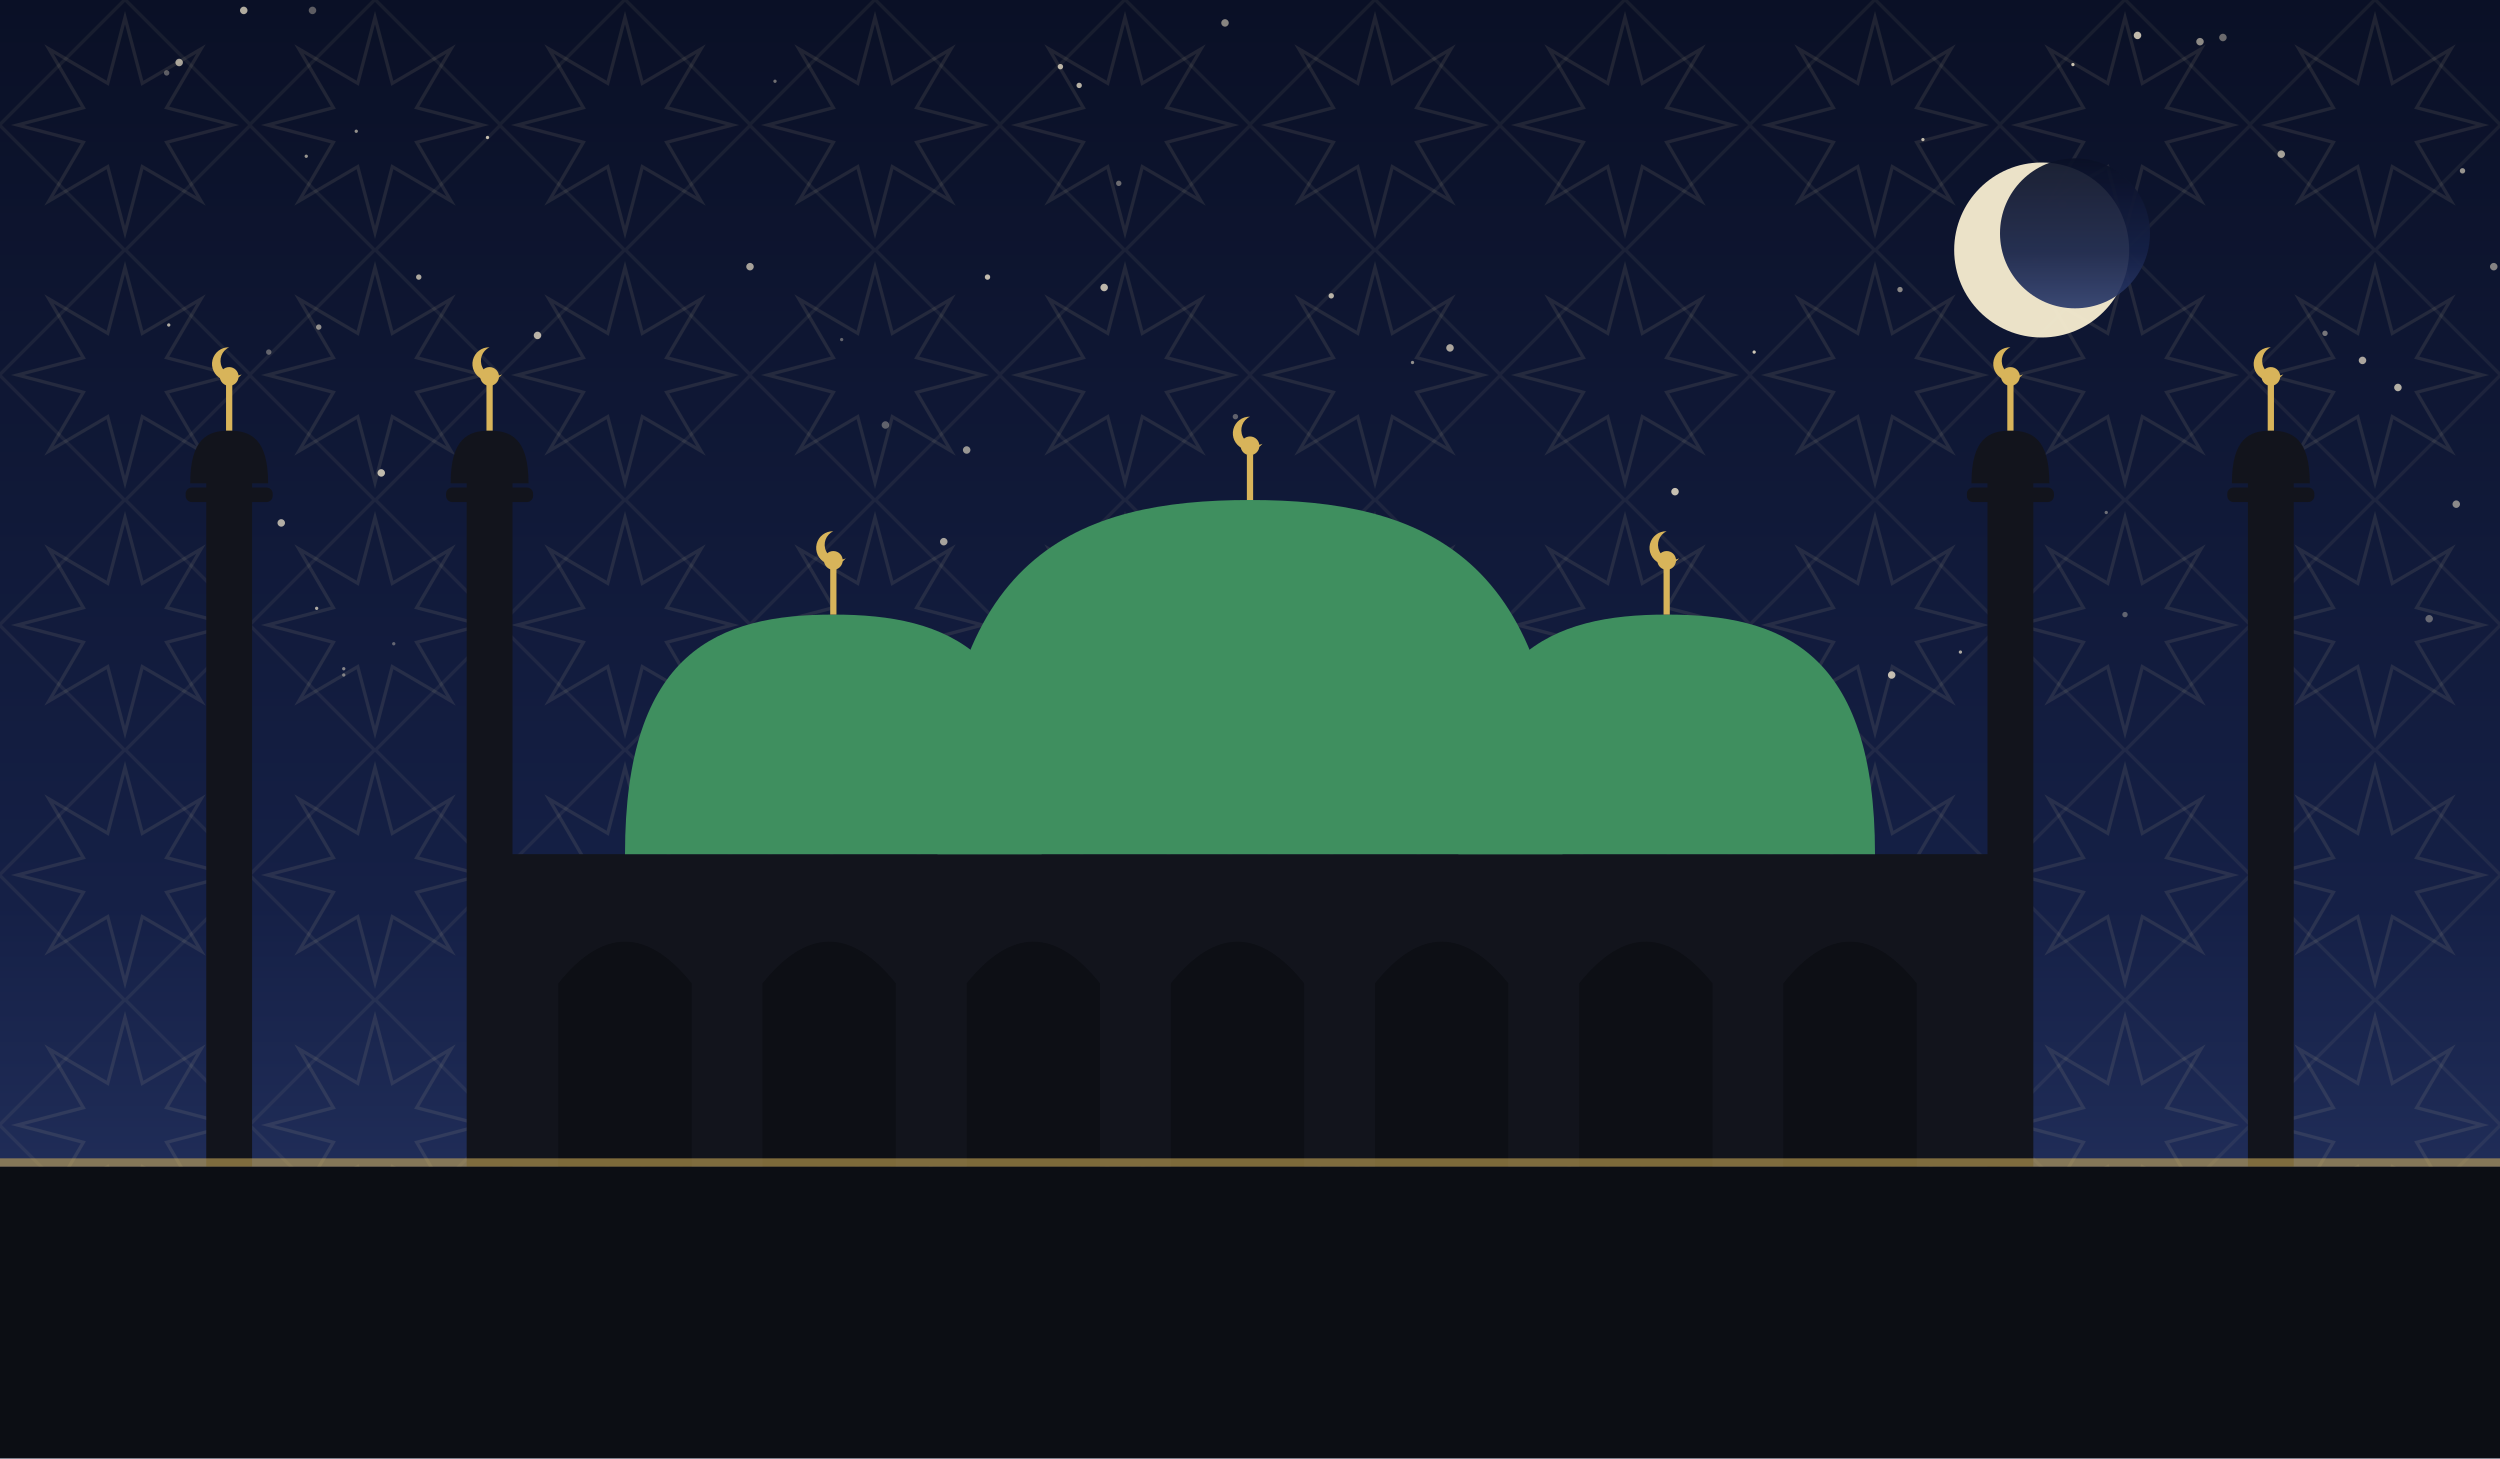
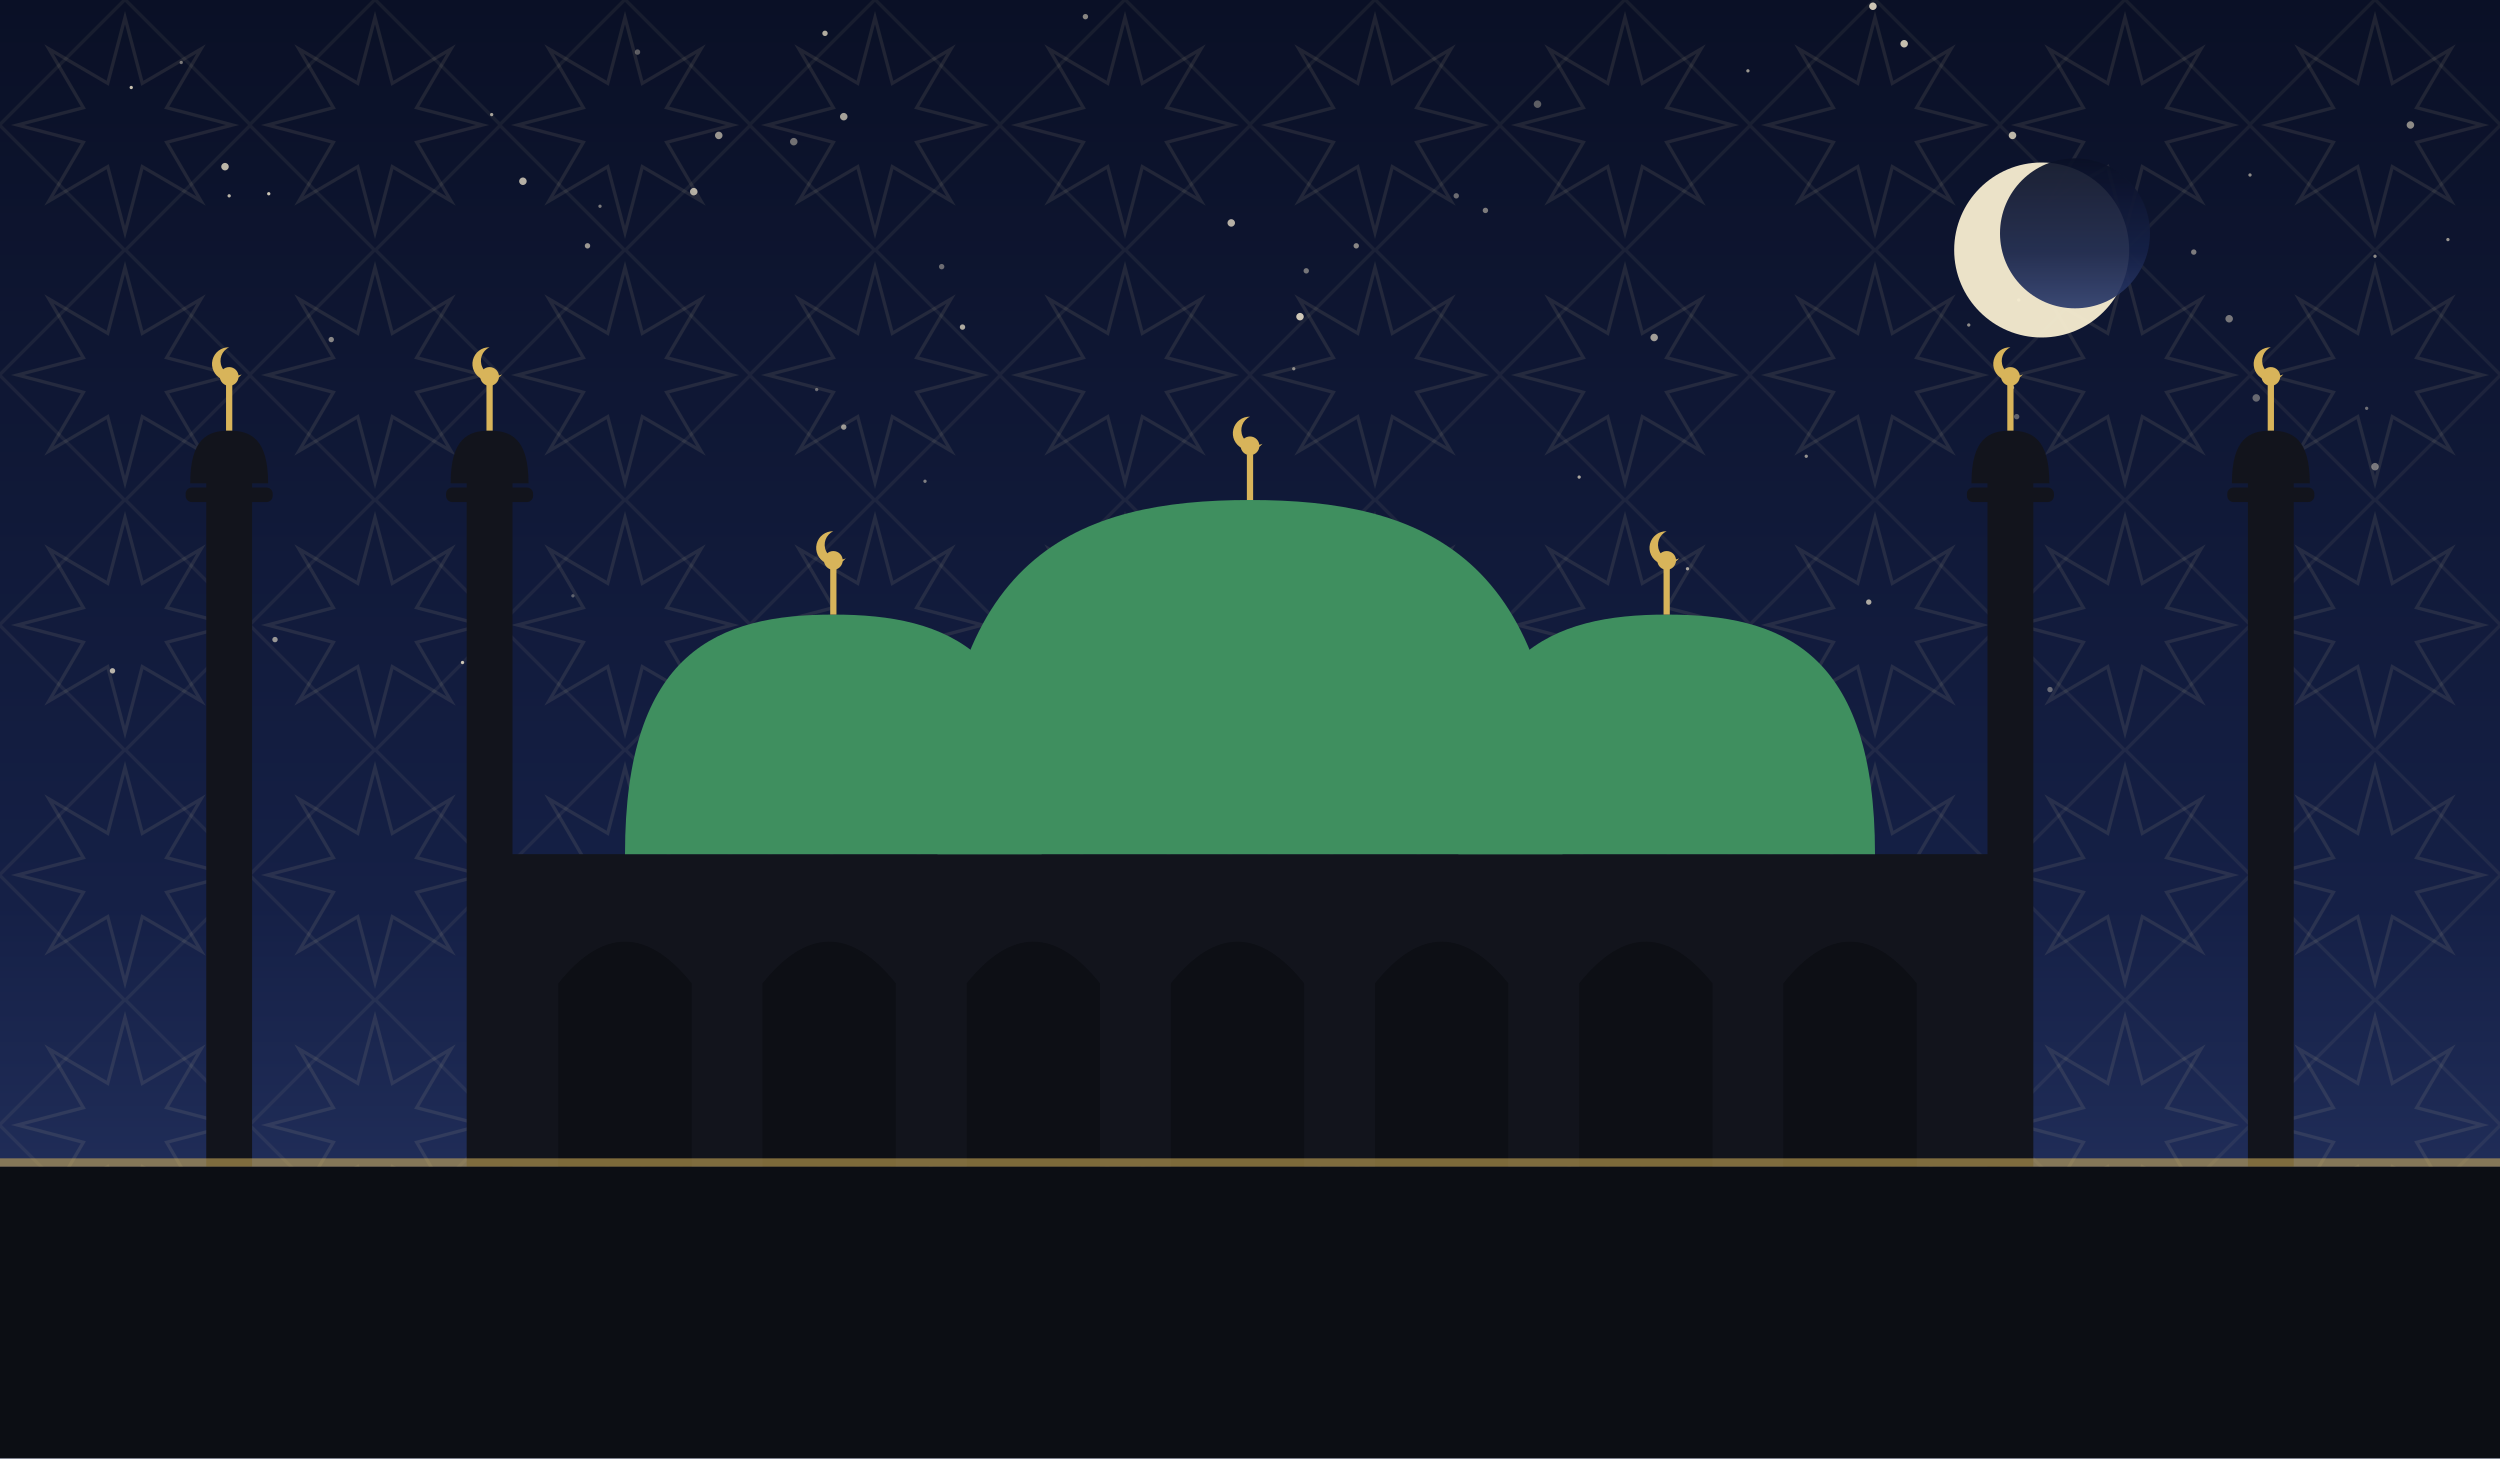
<svg xmlns="http://www.w3.org/2000/svg" viewBox="0 0 1200 700" role="img">
  <defs>
    <linearGradient id="sky" x1="0" y1="0" x2="0" y2="1">
      <stop offset="0" stop-color="#0a1026" />
      <stop offset="0.62" stop-color="#152046" />
      <stop offset="1" stop-color="#2b3a6b" />
    </linearGradient>
    <pattern id="g1" width="120" height="120" patternUnits="userSpaceOnUse">
      <polygon points="111.6,60.0 80.0,68.3 96.5,96.5 68.3,80.0 60.0,111.6 51.7,80.0 23.5,96.5 40.0,68.3 8.4,60.0 40.0,51.7 23.5,23.5 51.7,40.0 60.0,8.4 68.3,40.0 96.5,23.5 80.0,51.7" fill="none" stroke="#e8d9a8" stroke-width="1.6" opacity="0.1" />
      <rect x="17.4" y="17.4" width="85.2" height="85.2" fill="none" stroke="#e8d9a8" stroke-width="1.6" opacity="0.07" transform="rotate(45 60.0 60.0)" />
    </pattern>
  </defs>
  <rect width="1200" height="700" fill="url(#sky)" />
  <rect width="1200" height="700" fill="url(#g1)" />
-   <circle cx="152" cy="292" r="0.8" fill="#f7ecd2" opacity="0.69" />
-   <circle cx="474" cy="133" r="1.3" fill="#f7ecd2" opacity="0.77" />
-   <circle cx="117" cy="5" r="1.8" fill="#f7ecd2" opacity="0.70" />
-   <circle cx="593" cy="200" r="1.3" fill="#f7ecd2" opacity="0.35" />
-   <circle cx="678" cy="174" r="0.8" fill="#f7ecd2" opacity="0.57" />
-   <circle cx="1020" cy="295" r="1.3" fill="#f7ecd2" opacity="0.35" />
-   <circle cx="923" cy="67" r="0.8" fill="#f7ecd2" opacity="0.76" />
-   <circle cx="1179" cy="242" r="1.8" fill="#f7ecd2" opacity="0.53" />
-   <circle cx="804" cy="236" r="1.8" fill="#f7ecd2" opacity="0.79" />
-   <circle cx="1166" cy="297" r="1.8" fill="#f7ecd2" opacity="0.37" />
-   <circle cx="129" cy="169" r="1.3" fill="#f7ecd2" opacity="0.36" />
-   <circle cx="165" cy="324" r="0.8" fill="#f7ecd2" opacity="0.45" />
-   <circle cx="530" cy="138" r="1.8" fill="#f7ecd2" opacity="0.75" />
-   <circle cx="912" cy="139" r="1.3" fill="#f7ecd2" opacity="0.53" />
-   <circle cx="135" cy="251" r="1.8" fill="#f7ecd2" opacity="0.70" />
-   <circle cx="1151" cy="186" r="1.8" fill="#f7ecd2" opacity="0.71" />
-   <circle cx="1056" cy="20" r="1.8" fill="#f7ecd2" opacity="0.55" />
-   <circle cx="258" cy="161" r="1.8" fill="#f7ecd2" opacity="0.73" />
-   <circle cx="941" cy="313" r="0.8" fill="#f7ecd2" opacity="0.68" />
-   <circle cx="537" cy="88" r="1.3" fill="#f7ecd2" opacity="0.41" />
-   <circle cx="1182" cy="82" r="1.3" fill="#f7ecd2" opacity="0.59" />
-   <circle cx="404" cy="163" r="0.8" fill="#f7ecd2" opacity="0.37" />
-   <circle cx="147" cy="75" r="0.8" fill="#f7ecd2" opacity="0.60" />
-   <circle cx="723" cy="310" r="1.3" fill="#f7ecd2" opacity="0.65" />
-   <circle cx="908" cy="324" r="1.8" fill="#f7ecd2" opacity="0.77" />
-   <circle cx="150" cy="5" r="1.8" fill="#f7ecd2" opacity="0.35" />
-   <circle cx="153" cy="157" r="1.3" fill="#f7ecd2" opacity="0.56" />
-   <circle cx="509" cy="32" r="1.3" fill="#f7ecd2" opacity="0.73" />
-   <circle cx="234" cy="66" r="0.8" fill="#f7ecd2" opacity="0.79" />
-   <circle cx="696" cy="167" r="1.8" fill="#f7ecd2" opacity="0.67" />
-   <circle cx="959" cy="219" r="1.8" fill="#f7ecd2" opacity="0.56" />
-   <circle cx="1095" cy="74" r="1.8" fill="#f7ecd2" opacity="0.65" />
-   <circle cx="360" cy="128" r="1.8" fill="#f7ecd2" opacity="0.65" />
-   <circle cx="842" cy="169" r="0.8" fill="#f7ecd2" opacity="0.83" />
-   <circle cx="165" cy="321" r="0.8" fill="#f7ecd2" opacity="0.50" />
-   <circle cx="81" cy="156" r="0.8" fill="#f7ecd2" opacity="0.71" />
-   <circle cx="86" cy="30" r="1.8" fill="#f7ecd2" opacity="0.65" />
-   <circle cx="588" cy="11" r="1.8" fill="#f7ecd2" opacity="0.53" />
-   <circle cx="171" cy="63" r="0.8" fill="#f7ecd2" opacity="0.58" />
-   <circle cx="1067" cy="18" r="1.8" fill="#f7ecd2" opacity="0.41" />
-   <circle cx="612" cy="252" r="0.8" fill="#f7ecd2" opacity="0.59" />
-   <circle cx="1134" cy="173" r="1.8" fill="#f7ecd2" opacity="0.67" />
-   <circle cx="977" cy="125" r="1.3" fill="#f7ecd2" opacity="0.60" />
-   <circle cx="453" cy="260" r="1.8" fill="#f7ecd2" opacity="0.65" />
-   <circle cx="738" cy="314" r="1.8" fill="#f7ecd2" opacity="0.67" />
-   <circle cx="80" cy="35" r="1.3" fill="#f7ecd2" opacity="0.35" />
-   <circle cx="183" cy="227" r="1.8" fill="#f7ecd2" opacity="0.76" />
-   <circle cx="639" cy="142" r="1.3" fill="#f7ecd2" opacity="0.73" />
-   <circle cx="464" cy="216" r="1.8" fill="#f7ecd2" opacity="0.59" />
-   <circle cx="1026" cy="17" r="1.8" fill="#f7ecd2" opacity="0.77" />
-   <circle cx="189" cy="309" r="0.8" fill="#f7ecd2" opacity="0.36" />
-   <circle cx="425" cy="204" r="1.8" fill="#f7ecd2" opacity="0.35" />
-   <circle cx="990" cy="98" r="1.8" fill="#f7ecd2" opacity="0.55" />
-   <circle cx="372" cy="39" r="0.8" fill="#f7ecd2" opacity="0.43" />
-   <circle cx="995" cy="31" r="0.8" fill="#f7ecd2" opacity="0.80" />
-   <circle cx="1011" cy="246" r="0.8" fill="#f7ecd2" opacity="0.41" />
-   <circle cx="1116" cy="160" r="1.3" fill="#f7ecd2" opacity="0.45" />
-   <circle cx="518" cy="41" r="1.3" fill="#f7ecd2" opacity="0.73" />
-   <circle cx="201" cy="133" r="1.3" fill="#f7ecd2" opacity="0.68" />
-   <circle cx="1197" cy="128" r="1.8" fill="#f7ecd2" opacity="0.51" />
+   <circle cx="1136" cy="196" r="0.8" fill="#f7ecd2" opacity="0.41" />
+   <circle cx="306" cy="25" r="1.3" fill="#f7ecd2" opacity="0.35" />
+   <circle cx="1053" cy="121" r="1.3" fill="#f7ecd2" opacity="0.48" />
+   <circle cx="521" cy="8" r="1.3" fill="#f7ecd2" opacity="0.53" />
+   <circle cx="222" cy="318" r="0.8" fill="#f7ecd2" opacity="0.81" />
+   <circle cx="132" cy="307" r="1.3" fill="#f7ecd2" opacity="0.59" />
+   <circle cx="899" cy="3" r="1.8" fill="#f7ecd2" opacity="0.82" />
+   <circle cx="627" cy="130" r="1.3" fill="#f7ecd2" opacity="0.45" />
+   <circle cx="108" cy="80" r="1.8" fill="#f7ecd2" opacity="0.75" />
+   <circle cx="758" cy="229" r="0.8" fill="#f7ecd2" opacity="0.67" />
+   <circle cx="345" cy="65" r="1.8" fill="#f7ecd2" opacity="0.60" />
+   <circle cx="333" cy="92" r="1.8" fill="#f7ecd2" opacity="0.71" />
+   <circle cx="794" cy="162" r="1.8" fill="#f7ecd2" opacity="0.63" />
+   <circle cx="984" cy="331" r="1.3" fill="#f7ecd2" opacity="0.39" />
+   <circle cx="591" cy="107" r="1.8" fill="#f7ecd2" opacity="0.72" />
+   <circle cx="839" cy="34" r="0.8" fill="#f7ecd2" opacity="0.61" />
+   <circle cx="1080" cy="84" r="0.8" fill="#f7ecd2" opacity="0.55" />
+   <circle cx="810" cy="273" r="0.8" fill="#f7ecd2" opacity="0.65" />
+   <circle cx="437" cy="329" r="1.3" fill="#f7ecd2" opacity="0.58" />
+   <circle cx="945" cy="156" r="0.8" fill="#f7ecd2" opacity="0.55" />
+   <circle cx="966" cy="186" r="0.8" fill="#f7ecd2" opacity="0.61" />
+   <circle cx="236" cy="55" r="0.8" fill="#f7ecd2" opacity="0.65" />
+   <circle cx="1083" cy="191" r="1.8" fill="#f7ecd2" opacity="0.38" />
+   <circle cx="651" cy="118" r="1.3" fill="#f7ecd2" opacity="0.53" />
+   <circle cx="452" cy="128" r="1.3" fill="#f7ecd2" opacity="0.41" />
+   <circle cx="462" cy="157" r="1.3" fill="#f7ecd2" opacity="0.69" />
+   <circle cx="129" cy="93" r="0.8" fill="#f7ecd2" opacity="0.82" />
+   <circle cx="1157" cy="60" r="1.8" fill="#f7ecd2" opacity="0.55" />
+   <circle cx="738" cy="50" r="1.8" fill="#f7ecd2" opacity="0.35" />
+   <circle cx="288" cy="99" r="0.8" fill="#f7ecd2" opacity="0.47" />
+   <circle cx="1175" cy="115" r="0.8" fill="#f7ecd2" opacity="0.60" />
+   <circle cx="63" cy="42" r="0.8" fill="#f7ecd2" opacity="0.81" />
+   <circle cx="624" cy="152" r="1.8" fill="#f7ecd2" opacity="0.83" />
+   <circle cx="914" cy="21" r="1.8" fill="#f7ecd2" opacity="0.79" />
+   <circle cx="621" cy="177" r="0.8" fill="#f7ecd2" opacity="0.52" />
+   <circle cx="969" cy="144" r="0.8" fill="#f7ecd2" opacity="0.71" />
+   <circle cx="110" cy="94" r="0.8" fill="#f7ecd2" opacity="0.75" />
+   <circle cx="1140" cy="123" r="0.8" fill="#f7ecd2" opacity="0.55" />
+   <circle cx="867" cy="219" r="0.8" fill="#f7ecd2" opacity="0.58" />
+   <circle cx="275" cy="286" r="0.8" fill="#f7ecd2" opacity="0.35" />
+   <circle cx="396" cy="16" r="1.3" fill="#f7ecd2" opacity="0.71" />
+   <circle cx="966" cy="65" r="1.8" fill="#f7ecd2" opacity="0.75" />
+   <circle cx="713" cy="101" r="1.3" fill="#f7ecd2" opacity="0.48" />
+   <circle cx="381" cy="68" r="1.8" fill="#f7ecd2" opacity="0.43" />
+   <circle cx="282" cy="118" r="1.3" fill="#f7ecd2" opacity="0.61" />
+   <circle cx="392" cy="187" r="0.8" fill="#f7ecd2" opacity="0.39" />
+   <circle cx="159" cy="163" r="1.3" fill="#f7ecd2" opacity="0.52" />
+   <circle cx="87" cy="30" r="0.8" fill="#f7ecd2" opacity="0.45" />
+   <circle cx="968" cy="200" r="1.3" fill="#f7ecd2" opacity="0.35" />
+   <circle cx="618" cy="289" r="1.3" fill="#f7ecd2" opacity="0.37" />
+   <circle cx="405" cy="205" r="1.3" fill="#f7ecd2" opacity="0.60" />
+   <circle cx="593" cy="312" r="1.8" fill="#f7ecd2" opacity="0.51" />
+   <circle cx="54" cy="322" r="1.3" fill="#f7ecd2" opacity="0.73" />
+   <circle cx="444" cy="231" r="0.8" fill="#f7ecd2" opacity="0.49" />
+   <circle cx="251" cy="87" r="1.8" fill="#f7ecd2" opacity="0.72" />
+   <circle cx="699" cy="94" r="1.3" fill="#f7ecd2" opacity="0.41" />
+   <circle cx="1140" cy="224" r="1.8" fill="#f7ecd2" opacity="0.45" />
+   <circle cx="1070" cy="153" r="1.8" fill="#f7ecd2" opacity="0.45" />
+   <circle cx="897" cy="289" r="1.3" fill="#f7ecd2" opacity="0.68" />
+   <circle cx="405" cy="56" r="1.8" fill="#f7ecd2" opacity="0.65" />
  <circle cx="980" cy="120" r="42" fill="#f6ecd0" opacity="0.95" />
  <circle cx="996" cy="112" r="36" fill="url(#sky)" opacity="0.92" />
  <rect x="240" y="410" width="720" height="150" fill="#12141c" />
  <path d="M 268 560 L 268 472 Q 300 432 332 472 L 332 560 Z" fill="#0c0e14" opacity="0.9" />
  <path d="M 366 560 L 366 472 Q 398 432 430 472 L 430 560 Z" fill="#0c0e14" opacity="0.9" />
  <path d="M 464 560 L 464 472 Q 496 432 528 472 L 528 560 Z" fill="#0c0e14" opacity="0.9" />
  <path d="M 562 560 L 562 472 Q 594 432 626 472 L 626 560 Z" fill="#0c0e14" opacity="0.9" />
  <path d="M 660 560 L 660 472 Q 692 432 724 472 L 724 560 Z" fill="#0c0e14" opacity="0.9" />
  <path d="M 758 560 L 758 472 Q 790 432 822 472 L 822 560 Z" fill="#0c0e14" opacity="0.9" />
  <path d="M 856 560 L 856 472 Q 888 432 920 472 L 920 560 Z" fill="#0c0e14" opacity="0.9" />
  <path d="M 450 410 C 450 265.5, 517.5 240, 600 240 C 682.5 240, 750 265.5, 750 410 Z" fill="#3f8f5f" />
  <line x1="600" y1="240" x2="600" y2="218" stroke="#d8b45a" stroke-width="3" />
  <circle cx="600" cy="214" r="4.5" fill="#d8b45a" />
  <path d="M 600 200 a 8 8 0 1 0 6 13 a 6.4 6.4 0 1 1 -6 -13 Z" fill="#d8b45a" />
  <path d="M 300 410 C 300 312.25, 345.0 295, 400 295 C 455.0 295, 500 312.25, 500 410 Z" fill="#3f8f5f" />
  <line x1="400" y1="295" x2="400" y2="273" stroke="#d8b45a" stroke-width="3" />
  <circle cx="400" cy="269" r="4.5" fill="#d8b45a" />
  <path d="M 400 255 a 8 8 0 1 0 6 13 a 6.4 6.4 0 1 1 -6 -13 Z" fill="#d8b45a" />
  <path d="M 700 410 C 700 312.25, 745.0 295, 800 295 C 855.0 295, 900 312.25, 900 410 Z" fill="#3f8f5f" />
  <line x1="800" y1="295" x2="800" y2="273" stroke="#d8b45a" stroke-width="3" />
  <circle cx="800" cy="269" r="4.5" fill="#d8b45a" />
  <path d="M 800 255 a 8 8 0 1 0 6 13 a 6.4 6.4 0 1 1 -6 -13 Z" fill="#d8b45a" />
  <rect x="99.0" y="230" width="22" height="330" fill="#12141c" />
  <rect x="89.1" y="234" width="41.8" height="7" rx="3" fill="#12141c" />
  <path d="M 91.3 232 C 91.3 210.495, 99.715 206.7, 110 206.7 C 120.285 206.7, 128.7 210.495, 128.7 232 Z" fill="#12141c" />
  <line x1="110" y1="206.7" x2="110" y2="184.7" stroke="#d8b45a" stroke-width="3" />
  <circle cx="110" cy="180.7" r="4.5" fill="#d8b45a" />
  <path d="M 110 166.7 a 8 8 0 1 0 6 13 a 6.4 6.4 0 1 1 -6 -13 Z" fill="#d8b45a" />
  <rect x="224.0" y="230" width="22" height="330" fill="#12141c" />
  <rect x="214.1" y="234" width="41.8" height="7" rx="3" fill="#12141c" />
  <path d="M 216.3 232 C 216.3 210.495, 224.715 206.7, 235 206.7 C 245.285 206.7, 253.7 210.495, 253.7 232 Z" fill="#12141c" />
  <line x1="235" y1="206.7" x2="235" y2="184.7" stroke="#d8b45a" stroke-width="3" />
  <circle cx="235" cy="180.7" r="4.5" fill="#d8b45a" />
  <path d="M 235 166.7 a 8 8 0 1 0 6 13 a 6.4 6.4 0 1 1 -6 -13 Z" fill="#d8b45a" />
  <rect x="954.0" y="230" width="22" height="330" fill="#12141c" />
  <rect x="944.1" y="234" width="41.8" height="7" rx="3" fill="#12141c" />
  <path d="M 946.3 232 C 946.3 210.495, 954.715 206.7, 965 206.7 C 975.285 206.7, 983.7 210.495, 983.7 232 Z" fill="#12141c" />
  <line x1="965" y1="206.7" x2="965" y2="184.7" stroke="#d8b45a" stroke-width="3" />
  <circle cx="965" cy="180.7" r="4.5" fill="#d8b45a" />
  <path d="M 965 166.7 a 8 8 0 1 0 6 13 a 6.4 6.4 0 1 1 -6 -13 Z" fill="#d8b45a" />
  <rect x="1079.0" y="230" width="22" height="330" fill="#12141c" />
  <rect x="1069.1" y="234" width="41.8" height="7" rx="3" fill="#12141c" />
  <path d="M 1071.3 232 C 1071.3 210.495, 1079.715 206.7, 1090 206.7 C 1100.285 206.7, 1108.7 210.495, 1108.7 232 Z" fill="#12141c" />
  <line x1="1090" y1="206.7" x2="1090" y2="184.7" stroke="#d8b45a" stroke-width="3" />
  <circle cx="1090" cy="180.7" r="4.5" fill="#d8b45a" />
  <path d="M 1090 166.7 a 8 8 0 1 0 6 13 a 6.4 6.4 0 1 1 -6 -13 Z" fill="#d8b45a" />
  <rect x="0" y="560" width="1200" height="140" fill="#0c0e14" />
  <rect x="0" y="556" width="1200" height="4" fill="#d8b45a" opacity="0.55" />
</svg>
